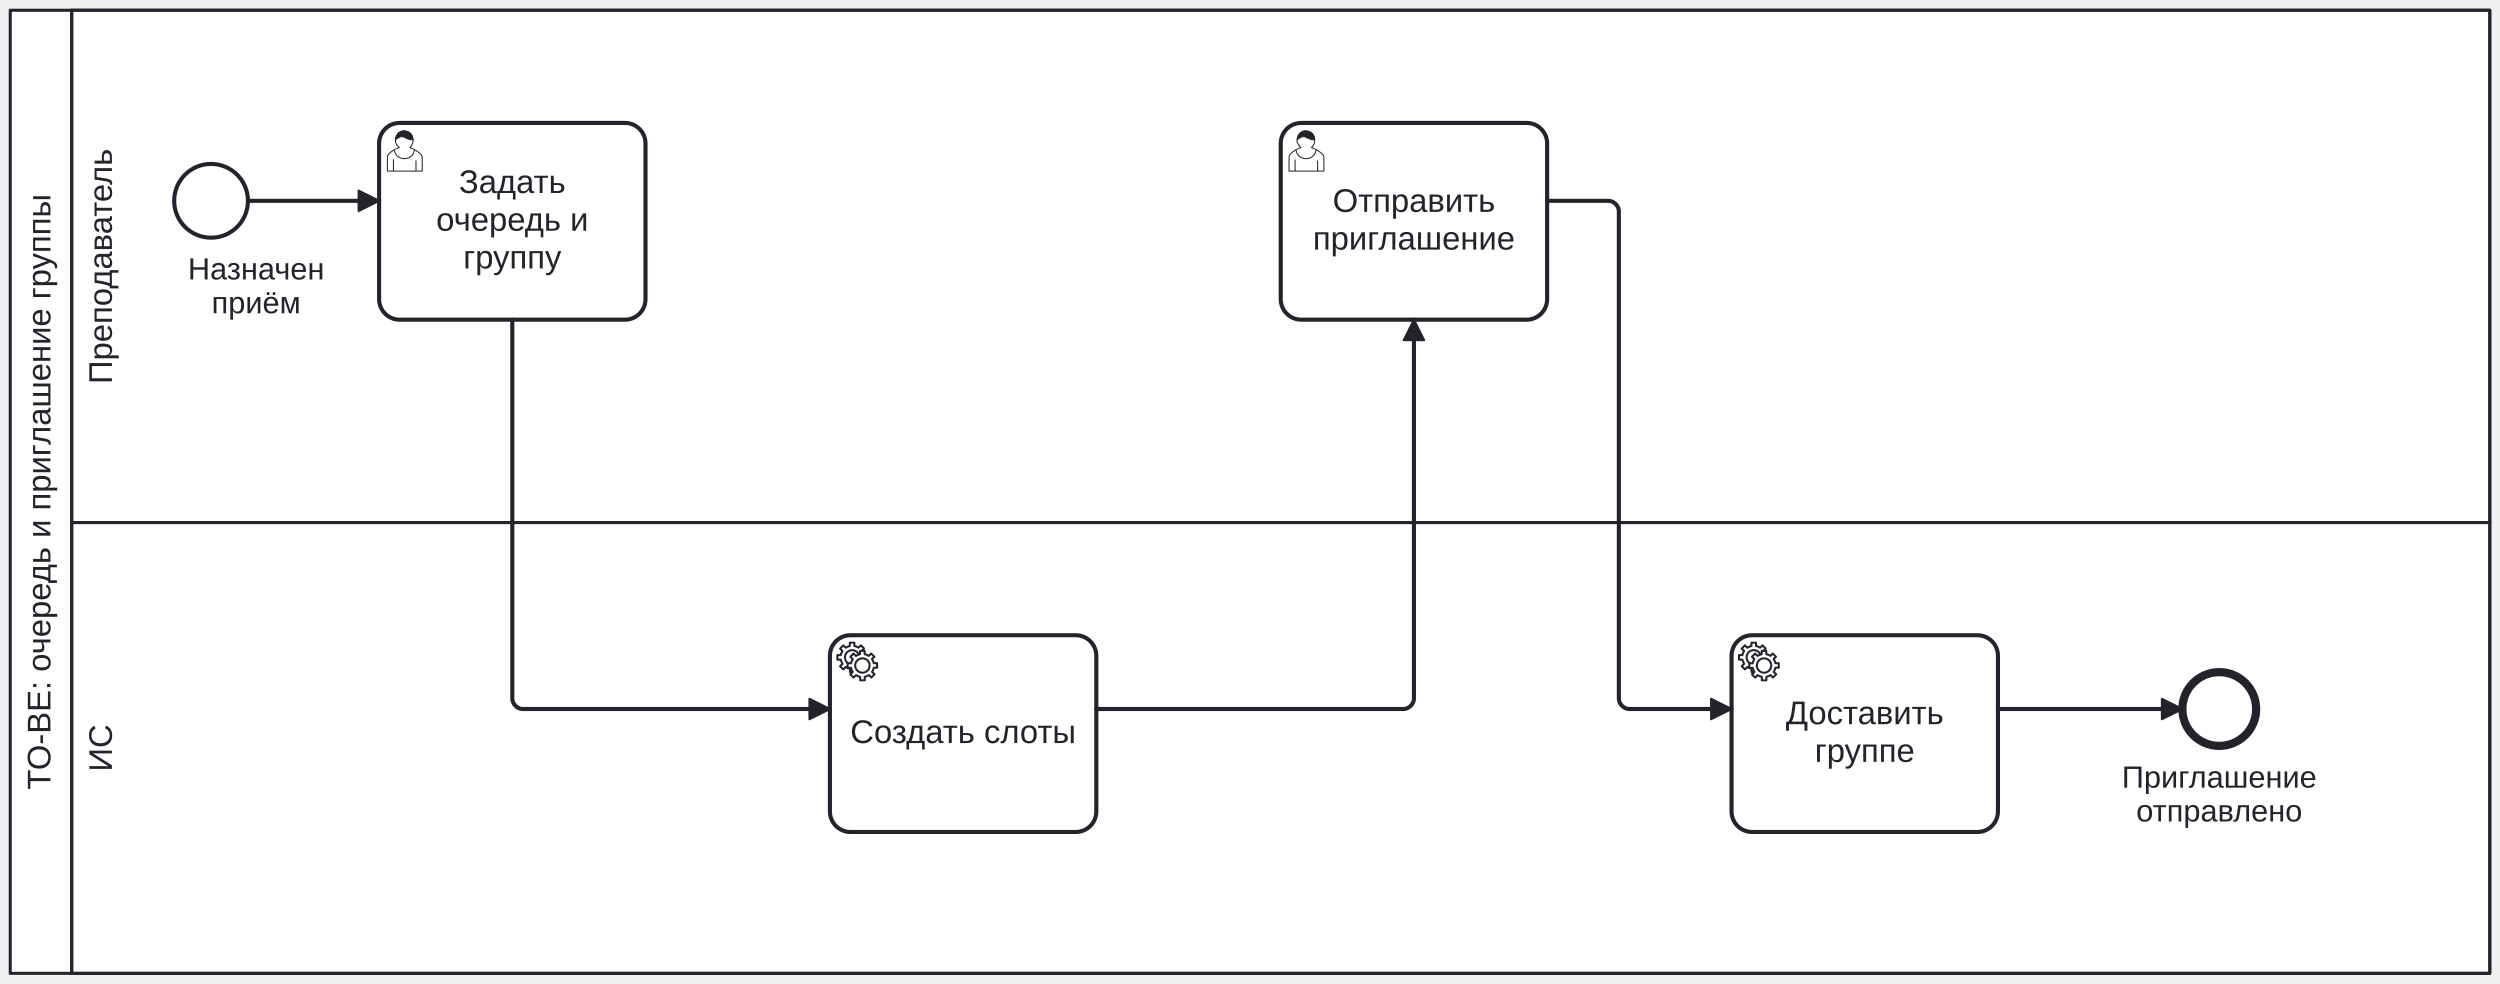
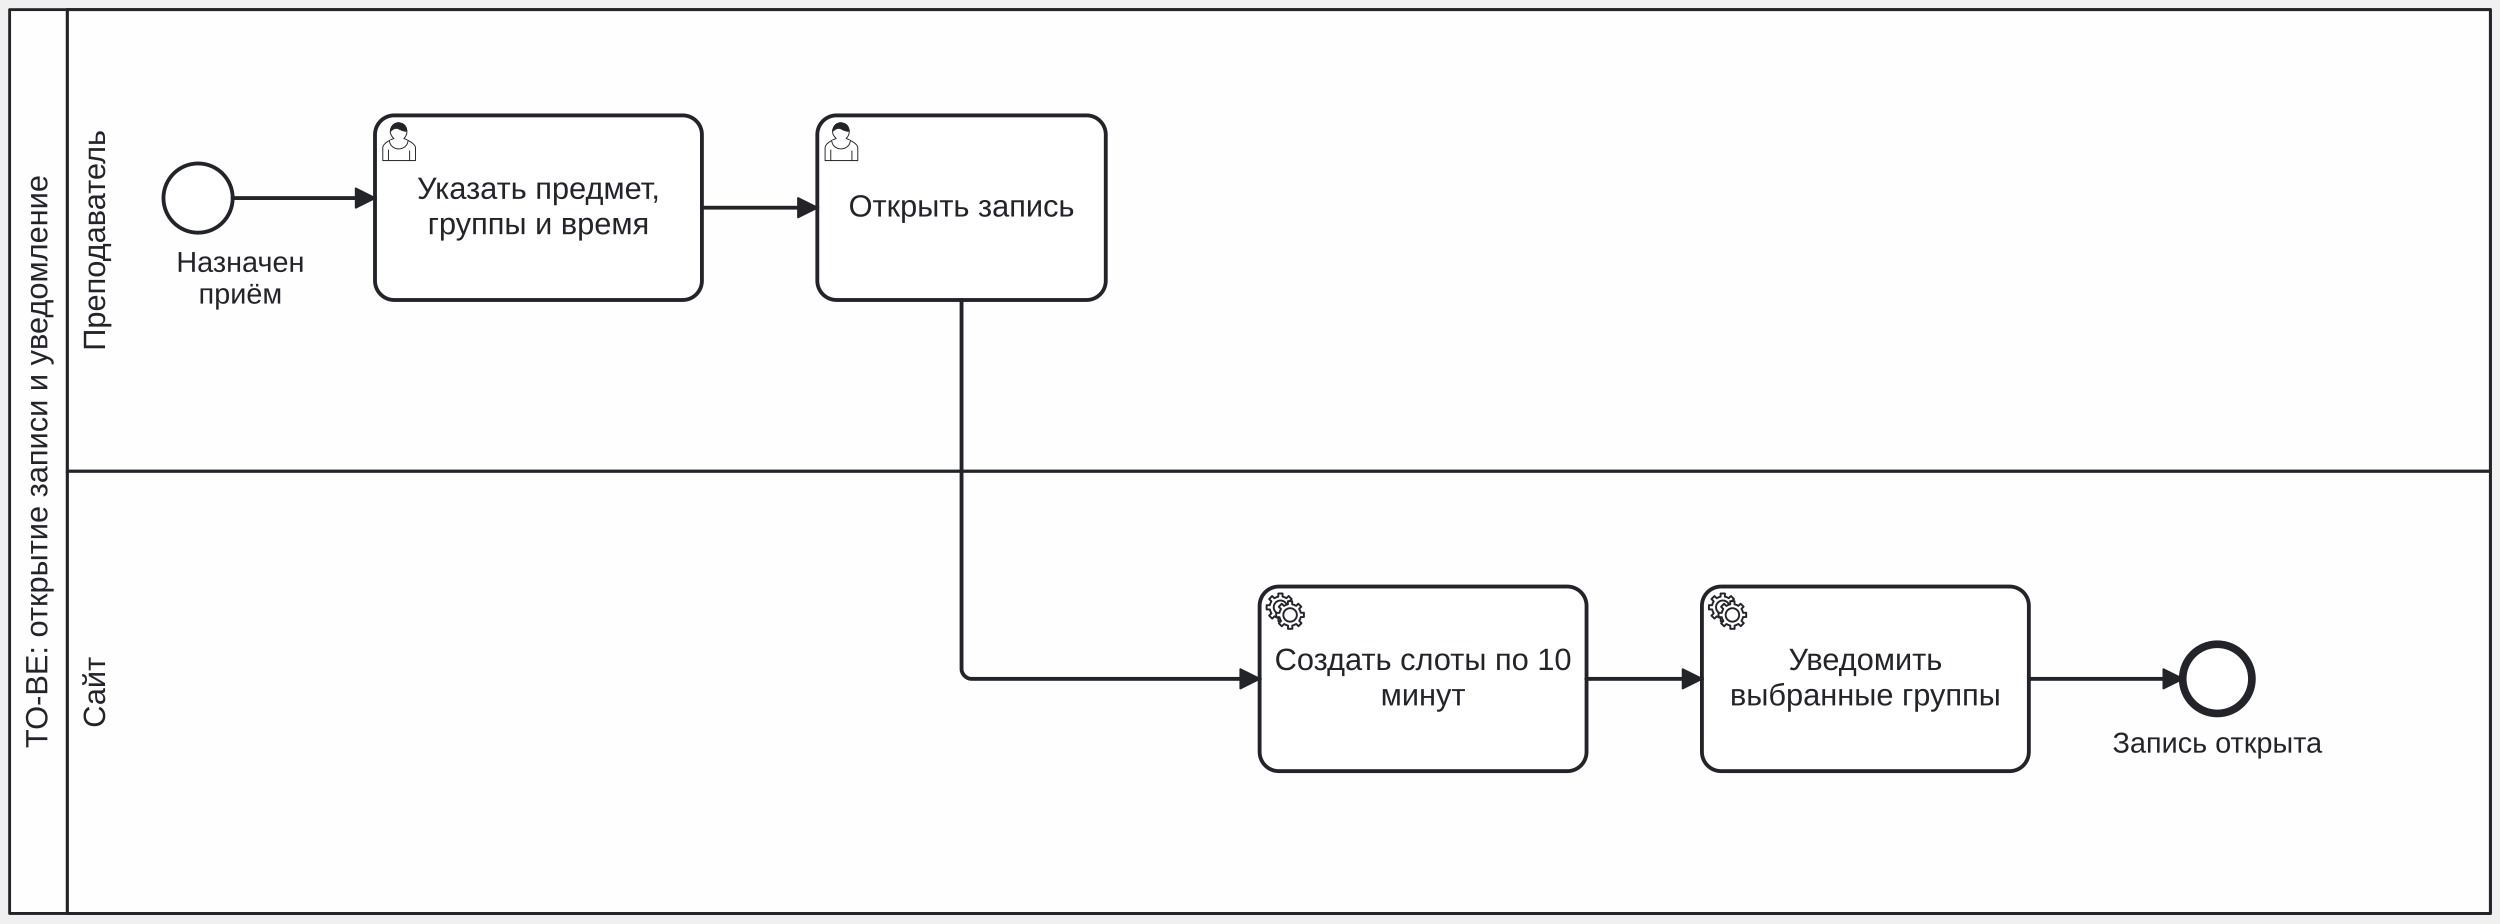
- <svg xmlns="http://www.w3.org/2000/svg" width="1220" height="480" viewBox="25 75 1220 480" version="1.1">
+ <svg xmlns="http://www.w3.org/2000/svg" width="1300" height="480" viewBox="25 75 1300 480" version="1.1">
  <g class="djs-group">
    <g class="djs-element djs-shape" data-element-id="Pool_publication" transform="matrix(1 0 0 1 30 80)" style="display: block;">
      <g class="djs-visual">
-         <rect x="0" y="0" width="1210" height="470" rx="0" ry="0" style="stroke-linecap: round; stroke-linejoin: round; stroke: rgb(34, 36, 42); stroke-width: 1.5px; fill: white; fill-opacity: 0.95;" />
+         <rect x="0" y="0" width="1290" height="470" rx="0" ry="0" style="stroke-linecap: round; stroke-linejoin: round; stroke: rgb(34, 36, 42); stroke-width: 1.5px; fill: white; fill-opacity: 0.95;" />
        <path style="fill: none; stroke-linecap: round; stroke-linejoin: round; stroke: rgb(34, 36, 42); stroke-width: 1.5px;" d="M30,0L30,470" />
        <text lineHeight="1.15" class="djs-label" transform="matrix(-1.83697e-16 -1 1 -1.83697e-16 0 470)" style="font-family: Arial; font-size: 16px; font-weight: normal; fill: rgb(34, 36, 42);">
-           <tspan x="89.664" y="19.6">TO-BE: очередь и приглашение группы</tspan>
+           <tspan x="86.008" y="19.6">TO-BE: открытие записи и уведомление</tspan>
        </text>
      </g>
-       <rect class="djs-hit djs-hit-all" x="0" y="0" width="1210" height="470" style="fill: none; stroke-opacity: 0; stroke: white; stroke-width: 15px;" />
+       <rect class="djs-hit djs-hit-all" x="0" y="0" width="1290" height="470" style="fill: none; stroke-opacity: 0; stroke: white; stroke-width: 15px;" />
    </g>
    <g class="djs-children">
      <g class="djs-group">
-         <g class="djs-element djs-shape" data-element-id="Lane_publication_system" transform="matrix(1 0 0 1 60 330)" style="display: block;">
-           <g class="djs-visual">
-             <rect x="0" y="0" width="1180" height="220" rx="0" ry="0" style="stroke-linecap: round; stroke-linejoin: round; stroke: rgb(34, 36, 42); stroke-width: 1.5px; fill: white; fill-opacity: 0.25;" />
-             <text lineHeight="1.15" class="djs-label" transform="matrix(-1.83697e-16 -1 1 -1.83697e-16 0 220)" style="font-family: Arial; font-size: 16px; font-weight: normal; fill: rgb(34, 36, 42);">
-               <tspan x="98.473" y="19.6">ИС</tspan>
-             </text>
-           </g>
-           <rect class="djs-hit djs-hit-all" x="0" y="0" width="1180" height="220" style="fill: none; stroke-opacity: 0; stroke: white; stroke-width: 15px;" />
+         <g class="djs-element djs-shape" data-element-id="Lane_publication_system" transform="matrix(1 0 0 1 60 320)" style="display: block;">
+           <g class="djs-visual">
+             <rect x="0" y="0" width="1260" height="230" rx="0" ry="0" style="stroke-linecap: round; stroke-linejoin: round; stroke: rgb(34, 36, 42); stroke-width: 1.5px; fill: white; fill-opacity: 0.25;" />
+             <text lineHeight="1.15" class="djs-label" transform="matrix(-1.83697e-16 -1 1 -1.83697e-16 0 230)" style="font-family: Arial; font-size: 16px; font-weight: normal; fill: rgb(34, 36, 42);">
+               <tspan x="96.551" y="19.6">Сайт</tspan>
+             </text>
+           </g>
+           <rect class="djs-hit djs-hit-all" x="0" y="0" width="1260" height="230" style="fill: none; stroke-opacity: 0; stroke: white; stroke-width: 15px;" />
        </g>
      </g>
      <g class="djs-group">
        <g class="djs-element djs-shape" data-element-id="Lane_publication_teacher" transform="matrix(1 0 0 1 60 80)" style="display: block;">
          <g class="djs-visual">
-             <rect x="0" y="0" width="1180" height="250" rx="0" ry="0" style="stroke-linecap: round; stroke-linejoin: round; stroke: rgb(34, 36, 42); stroke-width: 1.5px; fill: white; fill-opacity: 0.25;" />
-             <text lineHeight="1.15" class="djs-label" transform="matrix(-1.83697e-16 -1 1 -1.83697e-16 0 250)" style="font-family: Arial; font-size: 16px; font-weight: normal; fill: rgb(34, 36, 42);">
-               <tspan x="67.602" y="19.6">Преподаватель</tspan>
-             </text>
-           </g>
-           <rect class="djs-hit djs-hit-all" x="0" y="0" width="1180" height="250" style="fill: none; stroke-opacity: 0; stroke: white; stroke-width: 15px;" />
-         </g>
-       </g>
-       <g class="djs-group">
-         <g class="djs-element djs-shape" data-element-id="p_start" transform="matrix(1 0 0 1 110 155)" style="display: block;">
+             <rect x="0" y="0" width="1260" height="240" rx="0" ry="0" style="stroke-linecap: round; stroke-linejoin: round; stroke: rgb(34, 36, 42); stroke-width: 1.5px; fill: white; fill-opacity: 0.25;" />
+             <text lineHeight="1.15" class="djs-label" transform="matrix(-1.83697e-16 -1 1 -1.83697e-16 0 240)" style="font-family: Arial; font-size: 16px; font-weight: normal; fill: rgb(34, 36, 42);">
+               <tspan x="62.602" y="19.6">Преподаватель</tspan>
+             </text>
+           </g>
+           <rect class="djs-hit djs-hit-all" x="0" y="0" width="1260" height="240" style="fill: none; stroke-opacity: 0; stroke: white; stroke-width: 15px;" />
+         </g>
+       </g>
+       <g class="djs-group">
+         <g class="djs-element djs-shape" data-element-id="p_start" transform="matrix(1 0 0 1 110 160)" style="display: block;">
          <g class="djs-visual">
            <circle cx="18" cy="18" r="18" style="stroke-linecap: round; stroke-linejoin: round; stroke: rgb(34, 36, 42); stroke-width: 2px; fill: white; fill-opacity: 0.95;" />
          </g>
          <rect class="djs-hit djs-hit-all" x="0" y="0" width="36" height="36" style="fill: none; stroke-opacity: 0; stroke: white; stroke-width: 15px;" />
        </g>
      </g>
      <g class="djs-group">
-         <g class="djs-element djs-shape" data-element-id="p_start_label" transform="matrix(1 0 0 1 100 199)" style="display: block;">
+         <g class="djs-element djs-shape" data-element-id="p_start_label" transform="matrix(1 0 0 1 100 204)" style="display: block;">
          <g class="djs-visual">
            <text lineHeight="1.1" class="djs-label" style="font-family: Arial; font-size: 15px; font-weight: normal; fill: rgb(34, 36, 42);">
              <tspan x="16.689" y="12.375">Назначен </tspan>
              <tspan x="28.251" y="28.875">приём</tspan>
            </text>
          </g>
          <rect class="djs-hit djs-hit-all" x="0" y="0" width="100" height="33" style="fill: none; stroke-opacity: 0; stroke: white; stroke-width: 15px;" />
        </g>
      </g>
      <g class="djs-group">
-         <g class="djs-element djs-shape" data-element-id="p_details" transform="matrix(1 0 0 1 210 135)" style="display: block;">
-           <g class="djs-visual">
-             <rect x="0" y="0" width="130" height="96" rx="10" ry="10" style="stroke-linecap: round; stroke-linejoin: round; stroke: rgb(34, 36, 42); stroke-width: 2px; fill: white; fill-opacity: 0.95;" />
-             <text lineHeight="1.15" class="djs-label" style="font-family: Arial; font-size: 16px; font-weight: normal; fill: rgb(34, 36, 42);">
-               <tspan x="38.945" y="34.2">Задать </tspan>
-               <tspan x="27.859" y="52.6">очередь и </tspan>
-               <tspan x="41.059" y="71">группу</tspan>
+         <g class="djs-element djs-shape" data-element-id="p_details" transform="matrix(1 0 0 1 220 135)" style="display: block;">
+           <g class="djs-visual">
+             <rect x="0" y="0" width="170" height="96" rx="10" ry="10" style="stroke-linecap: round; stroke-linejoin: round; stroke: rgb(34, 36, 42); stroke-width: 2px; fill: white; fill-opacity: 0.95;" />
+             <text lineHeight="1.15" class="djs-label" style="font-family: Arial; font-size: 16px; font-weight: normal; fill: rgb(34, 36, 42);">
+               <tspan x="21.84" y="43.4">Указать предмет, </tspan>
+               <tspan x="27.414" y="61.8">группы и время</tspan>
            </text>
            <path d="m 15,12 c 0.909,-0.845 1.594,-2.049 1.594,-3.385 0,-2.554 -1.805,-4.622 -4.357,-4.622 -2.552,0 -4.288,2.068 -4.288,4.622 0,1.348 0.974,2.562 1.896,3.405 -0.529,0.187 -5.669,2.097 -5.794,4.756 v 6.718 h 17 v -6.718 c 0,-2.298 -5.528,-4.595 -6.051,-4.776 zm -8,6 l 0,5.5 m 11,0 l 0,-5" style="fill: white; stroke-linecap: round; stroke-linejoin: round; stroke: rgb(34, 36, 42); stroke-width: 0.5px;" />
            <path d="m 15,12 m 2.162,1.009 c 0,2.447 -2.158,4.431 -4.821,4.431 -2.665,0 -4.822,-1.981 -4.822,-4.431 " style="fill: white; stroke-linecap: round; stroke-linejoin: round; stroke: rgb(34, 36, 42); stroke-width: 0.5px;" />
            <path d="m 15,12 m -6.9,-3.80 c 0,0 2.251,-2.358 4.274,-1.177 2.024,1.181 4.221,1.537 4.124,0.965 -0.098,-0.57 -0.117,-3.791 -4.191,-4.136 -3.575,0.001 -4.208,3.367 -4.207,4.348 z" style="fill: rgb(34, 36, 42); stroke-linecap: round; stroke-linejoin: round; stroke: rgb(34, 36, 42); stroke-width: 0.5px;" />
          </g>
-           <rect class="djs-hit djs-hit-all" x="0" y="0" width="130" height="96" style="fill: none; stroke-opacity: 0; stroke: white; stroke-width: 15px;" />
-         </g>
-       </g>
-       <g class="djs-group">
-         <g class="djs-element djs-shape" data-element-id="p_slots" transform="matrix(1 0 0 1 430 385)" style="display: block;">
-           <g class="djs-visual">
-             <rect x="0" y="0" width="130" height="96" rx="10" ry="10" style="stroke-linecap: round; stroke-linejoin: round; stroke: rgb(34, 36, 42); stroke-width: 2px; fill: white; fill-opacity: 0.95;" />
-             <text lineHeight="1.15" class="djs-label" style="font-family: Arial; font-size: 16px; font-weight: normal; fill: rgb(34, 36, 42);">
-               <tspan x="9.93" y="52.6">Создать слоты</tspan>
+           <rect class="djs-hit djs-hit-all" x="0" y="0" width="170" height="96" style="fill: none; stroke-opacity: 0; stroke: white; stroke-width: 15px;" />
+         </g>
+       </g>
+       <g class="djs-group">
+         <g class="djs-element djs-shape" data-element-id="p_open" transform="matrix(1 0 0 1 450 135)" style="display: block;">
+           <g class="djs-visual">
+             <rect x="0" y="0" width="150" height="96" rx="10" ry="10" style="stroke-linecap: round; stroke-linejoin: round; stroke: rgb(34, 36, 42); stroke-width: 2px; fill: white; fill-opacity: 0.95;" />
+             <text lineHeight="1.15" class="djs-label" style="font-family: Arial; font-size: 16px; font-weight: normal; fill: rgb(34, 36, 42);">
+               <tspan x="16.273" y="52.6">Открыть запись</tspan>
+             </text>
+             <path d="m 15,12 c 0.909,-0.845 1.594,-2.049 1.594,-3.385 0,-2.554 -1.805,-4.622 -4.357,-4.622 -2.552,0 -4.288,2.068 -4.288,4.622 0,1.348 0.974,2.562 1.896,3.405 -0.529,0.187 -5.669,2.097 -5.794,4.756 v 6.718 h 17 v -6.718 c 0,-2.298 -5.528,-4.595 -6.051,-4.776 zm -8,6 l 0,5.5 m 11,0 l 0,-5" style="fill: white; stroke-linecap: round; stroke-linejoin: round; stroke: rgb(34, 36, 42); stroke-width: 0.5px;" />
+             <path d="m 15,12 m 2.162,1.009 c 0,2.447 -2.158,4.431 -4.821,4.431 -2.665,0 -4.822,-1.981 -4.822,-4.431 " style="fill: white; stroke-linecap: round; stroke-linejoin: round; stroke: rgb(34, 36, 42); stroke-width: 0.5px;" />
+             <path d="m 15,12 m -6.9,-3.80 c 0,0 2.251,-2.358 4.274,-1.177 2.024,1.181 4.221,1.537 4.124,0.965 -0.098,-0.57 -0.117,-3.791 -4.191,-4.136 -3.575,0.001 -4.208,3.367 -4.207,4.348 z" style="fill: rgb(34, 36, 42); stroke-linecap: round; stroke-linejoin: round; stroke: rgb(34, 36, 42); stroke-width: 0.5px;" />
+           </g>
+           <rect class="djs-hit djs-hit-all" x="0" y="0" width="150" height="96" style="fill: none; stroke-opacity: 0; stroke: white; stroke-width: 15px;" />
+         </g>
+       </g>
+       <g class="djs-group">
+         <g class="djs-element djs-shape" data-element-id="p_slots" transform="matrix(1 0 0 1 680 380)" style="display: block;">
+           <g class="djs-visual">
+             <rect x="0" y="0" width="170" height="96" rx="10" ry="10" style="stroke-linecap: round; stroke-linejoin: round; stroke: rgb(34, 36, 42); stroke-width: 2px; fill: white; fill-opacity: 0.95;" />
+             <text lineHeight="1.15" class="djs-label" style="font-family: Arial; font-size: 16px; font-weight: normal; fill: rgb(34, 36, 42);">
+               <tspan x="7.805" y="43.4">Создать слоты по 10</tspan>
+               <tspan x="62.949" y="61.8">минут</tspan>
            </text>
            <circle cx="5" cy="5" r="5" transform="translate(6, 6)" style="stroke-linecap: round; stroke-linejoin: round; stroke: none; stroke-width: 2px; fill: white;" />
            <path d="m 12,18 v -1.713 c 0.352,-0.07 0.704,-0.178 1.048,-0.321 0.344,-0.145 0.666,-0.321 0.966,-0.521 l 1.194,1.18 1.567,-1.577 -1.195,-1.18 c 0.403,-0.614 0.683,-1.299 0.825,-2.018 l 1.622,-0.01 v -2.22 l -1.637,0.01 c -0.073,-0.352 -0.178,-0.7 -0.324,-1.044 -0.145,-0.344 -0.321,-0.664 -0.523,-0.962 l 1.131,-1.136 -1.583,-1.563 -1.13,1.136 c -0.614,-0.401 -1.303,-0.681 -2.023,-0.822 l 0.009,-1.619 h -2.241 l 0.004,1.631 c -0.354,0.074 -0.705,0.18 -1.05,0.324 -0.344,0.144 -0.665,0.321 -0.964,0.52 l -1.17,-1.158 -1.567,1.579 1.168,1.157 c -0.403,0.613 -0.683,1.298 -0.825,2.017 l -1.659,0.003 v 2.222 l 1.672,-0.006 c 0.073,0.351 0.18,0.702 0.324,1.045 0.145,0.344 0.321,0.664 0.523,0.961 l -1.199,1.197 1.584,1.56 1.196,-1.193 c 0.614,0.403 1.303,0.682 2.023,0.823 l 7.19e-4,1.699 h 2.227 z m 0.221,-3.996 c -1.789,0.75 -3.858,-0.093 -4.61,-1.874 -0.752,-1.783 0.091,-3.846 1.88,-4.596 1.788,-0.749 3.857,0.093 4.609,1.874 0.752,1.782 -0.091,3.846 -1.88,4.596 z" style="fill: white; stroke-linecap: round; stroke-linejoin: round; stroke: rgb(34, 36, 42); stroke-width: 1px;" />
            <circle cx="5" cy="5" r="5" transform="translate(11, 10)" style="stroke-linecap: round; stroke-linejoin: round; stroke: none; stroke-width: 2px; fill: white;" />
            <path d="m 17,22 v -1.713 c 0.352,-0.07 0.704,-0.178 1.048,-0.321 0.344,-0.145 0.666,-0.321 0.966,-0.521 l 1.194,1.18 1.567,-1.577 -1.195,-1.18 c 0.403,-0.614 0.683,-1.299 0.825,-2.018 l 1.622,-0.01 v -2.22 l -1.637,0.01 c -0.073,-0.352 -0.178,-0.7 -0.324,-1.044 -0.145,-0.344 -0.321,-0.664 -0.523,-0.962 l 1.131,-1.136 -1.583,-1.563 -1.13,1.136 c -0.614,-0.401 -1.303,-0.681 -2.023,-0.822 l 0.009,-1.619 h -2.241 l 0.004,1.631 c -0.354,0.074 -0.705,0.18 -1.05,0.324 -0.344,0.144 -0.665,0.321 -0.964,0.52 l -1.17,-1.158 -1.567,1.579 1.168,1.157 c -0.403,0.613 -0.683,1.298 -0.825,2.017 l -1.659,0.003 v 2.222 l 1.672,-0.006 c 0.073,0.351 0.18,0.702 0.324,1.045 0.145,0.344 0.321,0.664 0.523,0.961 l -1.199,1.197 1.584,1.56 1.196,-1.193 c 0.614,0.403 1.303,0.682 2.023,0.823 l 7.19e-4,1.699 h 2.227 z m 0.221,-3.996 c -1.789,0.75 -3.858,-0.093 -4.61,-1.874 -0.752,-1.783 0.091,-3.846 1.88,-4.596 1.788,-0.749 3.857,0.093 4.609,1.874 0.752,1.782 -0.091,3.846 -1.88,4.596 z" style="fill: white; stroke-linecap: round; stroke-linejoin: round; stroke: rgb(34, 36, 42); stroke-width: 1px;" />
          </g>
-           <rect class="djs-hit djs-hit-all" x="0" y="0" width="130" height="96" style="fill: none; stroke-opacity: 0; stroke: white; stroke-width: 15px;" />
-         </g>
-       </g>
-       <g class="djs-group">
-         <g class="djs-element djs-shape" data-element-id="p_invite" transform="matrix(1 0 0 1 650 135)" style="display: block;">
-           <g class="djs-visual">
-             <rect x="0" y="0" width="130" height="96" rx="10" ry="10" style="stroke-linecap: round; stroke-linejoin: round; stroke: rgb(34, 36, 42); stroke-width: 2px; fill: white; fill-opacity: 0.95;" />
-             <text lineHeight="1.15" class="djs-label" style="font-family: Arial; font-size: 16px; font-weight: normal; fill: rgb(34, 36, 42);">
-               <tspan x="25.332" y="43.4">Отправить </tspan>
-               <tspan x="15.688" y="61.8">приглашение</tspan>
-             </text>
-             <path d="m 15,12 c 0.909,-0.845 1.594,-2.049 1.594,-3.385 0,-2.554 -1.805,-4.622 -4.357,-4.622 -2.552,0 -4.288,2.068 -4.288,4.622 0,1.348 0.974,2.562 1.896,3.405 -0.529,0.187 -5.669,2.097 -5.794,4.756 v 6.718 h 17 v -6.718 c 0,-2.298 -5.528,-4.595 -6.051,-4.776 zm -8,6 l 0,5.5 m 11,0 l 0,-5" style="fill: white; stroke-linecap: round; stroke-linejoin: round; stroke: rgb(34, 36, 42); stroke-width: 0.5px;" />
-             <path d="m 15,12 m 2.162,1.009 c 0,2.447 -2.158,4.431 -4.821,4.431 -2.665,0 -4.822,-1.981 -4.822,-4.431 " style="fill: white; stroke-linecap: round; stroke-linejoin: round; stroke: rgb(34, 36, 42); stroke-width: 0.5px;" />
-             <path d="m 15,12 m -6.9,-3.80 c 0,0 2.251,-2.358 4.274,-1.177 2.024,1.181 4.221,1.537 4.124,0.965 -0.098,-0.57 -0.117,-3.791 -4.191,-4.136 -3.575,0.001 -4.208,3.367 -4.207,4.348 z" style="fill: rgb(34, 36, 42); stroke-linecap: round; stroke-linejoin: round; stroke: rgb(34, 36, 42); stroke-width: 0.5px;" />
-           </g>
-           <rect class="djs-hit djs-hit-all" x="0" y="0" width="130" height="96" style="fill: none; stroke-opacity: 0; stroke: white; stroke-width: 15px;" />
-         </g>
-       </g>
-       <g class="djs-group">
-         <g class="djs-element djs-shape" data-element-id="p_deliver" transform="matrix(1 0 0 1 870 385)" style="display: block;">
-           <g class="djs-visual">
-             <rect x="0" y="0" width="130" height="96" rx="10" ry="10" style="stroke-linecap: round; stroke-linejoin: round; stroke: rgb(34, 36, 42); stroke-width: 2px; fill: white; fill-opacity: 0.95;" />
-             <text lineHeight="1.15" class="djs-label" style="font-family: Arial; font-size: 16px; font-weight: normal; fill: rgb(34, 36, 42);">
-               <tspan x="26.469" y="43.4">Доставить </tspan>
-               <tspan x="40.609" y="61.8">группе</tspan>
+           <rect class="djs-hit djs-hit-all" x="0" y="0" width="170" height="96" style="fill: none; stroke-opacity: 0; stroke: white; stroke-width: 15px;" />
+         </g>
+       </g>
+       <g class="djs-group">
+         <g class="djs-element djs-shape" data-element-id="p_notify" transform="matrix(1 0 0 1 910 380)" style="display: block;">
+           <g class="djs-visual">
+             <rect x="0" y="0" width="170" height="96" rx="10" ry="10" style="stroke-linecap: round; stroke-linejoin: round; stroke: rgb(34, 36, 42); stroke-width: 2px; fill: white; fill-opacity: 0.95;" />
+             <text lineHeight="1.15" class="djs-label" style="font-family: Arial; font-size: 16px; font-weight: normal; fill: rgb(34, 36, 42);">
+               <tspan x="45.016" y="43.4">Уведомить </tspan>
+               <tspan x="14.57" y="61.8">выбранные группы</tspan>
            </text>
            <circle cx="5" cy="5" r="5" transform="translate(6, 6)" style="stroke-linecap: round; stroke-linejoin: round; stroke: none; stroke-width: 2px; fill: white;" />
            <path d="m 12,18 v -1.713 c 0.352,-0.07 0.704,-0.178 1.048,-0.321 0.344,-0.145 0.666,-0.321 0.966,-0.521 l 1.194,1.18 1.567,-1.577 -1.195,-1.18 c 0.403,-0.614 0.683,-1.299 0.825,-2.018 l 1.622,-0.01 v -2.22 l -1.637,0.01 c -0.073,-0.352 -0.178,-0.7 -0.324,-1.044 -0.145,-0.344 -0.321,-0.664 -0.523,-0.962 l 1.131,-1.136 -1.583,-1.563 -1.13,1.136 c -0.614,-0.401 -1.303,-0.681 -2.023,-0.822 l 0.009,-1.619 h -2.241 l 0.004,1.631 c -0.354,0.074 -0.705,0.18 -1.05,0.324 -0.344,0.144 -0.665,0.321 -0.964,0.52 l -1.17,-1.158 -1.567,1.579 1.168,1.157 c -0.403,0.613 -0.683,1.298 -0.825,2.017 l -1.659,0.003 v 2.222 l 1.672,-0.006 c 0.073,0.351 0.18,0.702 0.324,1.045 0.145,0.344 0.321,0.664 0.523,0.961 l -1.199,1.197 1.584,1.56 1.196,-1.193 c 0.614,0.403 1.303,0.682 2.023,0.823 l 7.19e-4,1.699 h 2.227 z m 0.221,-3.996 c -1.789,0.75 -3.858,-0.093 -4.61,-1.874 -0.752,-1.783 0.091,-3.846 1.88,-4.596 1.788,-0.749 3.857,0.093 4.609,1.874 0.752,1.782 -0.091,3.846 -1.88,4.596 z" style="fill: white; stroke-linecap: round; stroke-linejoin: round; stroke: rgb(34, 36, 42); stroke-width: 1px;" />
            <circle cx="5" cy="5" r="5" transform="translate(11, 10)" style="stroke-linecap: round; stroke-linejoin: round; stroke: none; stroke-width: 2px; fill: white;" />
            <path d="m 17,22 v -1.713 c 0.352,-0.07 0.704,-0.178 1.048,-0.321 0.344,-0.145 0.666,-0.321 0.966,-0.521 l 1.194,1.18 1.567,-1.577 -1.195,-1.18 c 0.403,-0.614 0.683,-1.299 0.825,-2.018 l 1.622,-0.01 v -2.22 l -1.637,0.01 c -0.073,-0.352 -0.178,-0.7 -0.324,-1.044 -0.145,-0.344 -0.321,-0.664 -0.523,-0.962 l 1.131,-1.136 -1.583,-1.563 -1.13,1.136 c -0.614,-0.401 -1.303,-0.681 -2.023,-0.822 l 0.009,-1.619 h -2.241 l 0.004,1.631 c -0.354,0.074 -0.705,0.18 -1.05,0.324 -0.344,0.144 -0.665,0.321 -0.964,0.52 l -1.17,-1.158 -1.567,1.579 1.168,1.157 c -0.403,0.613 -0.683,1.298 -0.825,2.017 l -1.659,0.003 v 2.222 l 1.672,-0.006 c 0.073,0.351 0.18,0.702 0.324,1.045 0.145,0.344 0.321,0.664 0.523,0.961 l -1.199,1.197 1.584,1.56 1.196,-1.193 c 0.614,0.403 1.303,0.682 2.023,0.823 l 7.19e-4,1.699 h 2.227 z m 0.221,-3.996 c -1.789,0.75 -3.858,-0.093 -4.61,-1.874 -0.752,-1.783 0.091,-3.846 1.88,-4.596 1.788,-0.749 3.857,0.093 4.609,1.874 0.752,1.782 -0.091,3.846 -1.88,4.596 z" style="fill: white; stroke-linecap: round; stroke-linejoin: round; stroke: rgb(34, 36, 42); stroke-width: 1px;" />
          </g>
-           <rect class="djs-hit djs-hit-all" x="0" y="0" width="130" height="96" style="fill: none; stroke-opacity: 0; stroke: white; stroke-width: 15px;" />
-         </g>
-       </g>
-       <g class="djs-group">
-         <g class="djs-element djs-shape" data-element-id="p_end" transform="matrix(1 0 0 1 1090 403)" style="display: block;">
+           <rect class="djs-hit djs-hit-all" x="0" y="0" width="170" height="96" style="fill: none; stroke-opacity: 0; stroke: white; stroke-width: 15px;" />
+         </g>
+       </g>
+       <g class="djs-group">
+         <g class="djs-element djs-shape" data-element-id="p_end" transform="matrix(1 0 0 1 1160 410)" style="display: block;">
          <g class="djs-visual">
            <circle cx="18" cy="18" r="18" style="stroke-linecap: round; stroke-linejoin: round; stroke: rgb(34, 36, 42); stroke-width: 4px; fill: white; fill-opacity: 0.95;" />
          </g>
          <rect class="djs-hit djs-hit-all" x="0" y="0" width="36" height="36" style="fill: none; stroke-opacity: 0; stroke: white; stroke-width: 15px;" />
        </g>
      </g>
      <g class="djs-group">
-         <g class="djs-element djs-shape" data-element-id="p_end_label" transform="matrix(1 0 0 1 1048 447)" style="display: block;">
+         <g class="djs-element djs-shape" data-element-id="p_end_label" transform="matrix(1 0 0 1 1118 454)" style="display: block;">
          <g class="djs-visual">
            <text lineHeight="1.1" class="djs-label" style="font-family: Arial; font-size: 15px; font-weight: normal; fill: rgb(34, 36, 42);">
-               <tspan x="12.44" y="12.375">Приглашение </tspan>
-               <tspan x="19.482" y="28.875">отправлено</tspan>
-             </text>
-           </g>
-           <rect class="djs-hit djs-hit-all" x="0" y="0" width="120" height="33" style="fill: none; stroke-opacity: 0; stroke: white; stroke-width: 15px;" />
+               <tspan x="5.5" y="12.375">Запись открыта</tspan>
+             </text>
+           </g>
+           <rect class="djs-hit djs-hit-all" x="0" y="0" width="120" height="17" style="fill: none; stroke-opacity: 0; stroke: white; stroke-width: 15px;" />
        </g>
      </g>
      <g class="djs-group">
        <g class="djs-element djs-connection" data-element-id="pf1" style="display: block;">
          <g class="djs-visual">
            <defs>
-               <marker id="marker-b3qrj6vnqo27cg8sueov6es9z" viewBox="0 0 20 20" refX="11" refY="10" markerWidth="10" markerHeight="10" orient="auto">
-                 <path d="M 1 5 L 11 10 L 1 15 Z" style="stroke-linecap: round; stroke-linejoin: round; stroke: rgb(34, 36, 42); stroke-width: 1px; fill: rgb(34, 36, 42);" />
-               </marker>
-             </defs>
-             <path data-corner-radius="5" style="fill: none; stroke-linecap: round; stroke-linejoin: round; stroke: rgb(34, 36, 42); stroke-width: 2px; marker-end: url('#marker-b3qrj6vnqo27cg8sueov6es9z');" d="M146,173L210,173" />
-           </g>
-           <path d="M146,173L210,173" class="djs-hit djs-hit-stroke" style="fill: none; stroke-opacity: 0; stroke: white; stroke-width: 15px;" />
+               <marker id="marker-886qa6qdni338fqhxjse4gpky" viewBox="0 0 20 20" refX="11" refY="10" markerWidth="10" markerHeight="10" orient="auto">
+                 <path d="M 1 5 L 11 10 L 1 15 Z" style="stroke-linecap: round; stroke-linejoin: round; stroke: rgb(34, 36, 42); stroke-width: 1px; fill: rgb(34, 36, 42);" />
+               </marker>
+             </defs>
+             <path data-corner-radius="5" style="fill: none; stroke-linecap: round; stroke-linejoin: round; stroke: rgb(34, 36, 42); stroke-width: 2px; marker-end: url('#marker-886qa6qdni338fqhxjse4gpky');" d="M146,178L220,178" />
+           </g>
+           <path d="M146,178L220,178" class="djs-hit djs-hit-stroke" style="fill: none; stroke-opacity: 0; stroke: white; stroke-width: 15px;" />
        </g>
      </g>
      <g class="djs-group">
        <g class="djs-element djs-connection" data-element-id="pf2" style="display: block;">
          <g class="djs-visual">
            <defs>
-               <marker id="marker-b6x0xrhylrfw4zrmf7swzz109" viewBox="0 0 20 20" refX="11" refY="10" markerWidth="10" markerHeight="10" orient="auto">
-                 <path d="M 1 5 L 11 10 L 1 15 Z" style="stroke-linecap: round; stroke-linejoin: round; stroke: rgb(34, 36, 42); stroke-width: 1px; fill: rgb(34, 36, 42);" />
-               </marker>
-             </defs>
-             <path data-corner-radius="5" style="fill: none; stroke-linecap: round; stroke-linejoin: round; stroke: rgb(34, 36, 42); stroke-width: 2px; marker-end: url('#marker-b6x0xrhylrfw4zrmf7swzz109');" d="M275,231L275,416C275,418.5,277.5,421,280,421L430,421" />
-           </g>
-           <path d="M275,231L275,421L430,421" class="djs-hit djs-hit-stroke" style="fill: none; stroke-opacity: 0; stroke: white; stroke-width: 15px;" />
+               <marker id="marker-0ksjniysodw7l50h5o5i9t18p" viewBox="0 0 20 20" refX="11" refY="10" markerWidth="10" markerHeight="10" orient="auto">
+                 <path d="M 1 5 L 11 10 L 1 15 Z" style="stroke-linecap: round; stroke-linejoin: round; stroke: rgb(34, 36, 42); stroke-width: 1px; fill: rgb(34, 36, 42);" />
+               </marker>
+             </defs>
+             <path data-corner-radius="5" style="fill: none; stroke-linecap: round; stroke-linejoin: round; stroke: rgb(34, 36, 42); stroke-width: 2px; marker-end: url('#marker-0ksjniysodw7l50h5o5i9t18p');" d="M390,183L450,183" />
+           </g>
+           <path d="M390,183L450,183" class="djs-hit djs-hit-stroke" style="fill: none; stroke-opacity: 0; stroke: white; stroke-width: 15px;" />
        </g>
      </g>
      <g class="djs-group">
        <g class="djs-element djs-connection" data-element-id="pf3" style="display: block;">
          <g class="djs-visual">
            <defs>
-               <marker id="marker-dzv5i68seidxap19mdpy5i8pp" viewBox="0 0 20 20" refX="11" refY="10" markerWidth="10" markerHeight="10" orient="auto">
-                 <path d="M 1 5 L 11 10 L 1 15 Z" style="stroke-linecap: round; stroke-linejoin: round; stroke: rgb(34, 36, 42); stroke-width: 1px; fill: rgb(34, 36, 42);" />
-               </marker>
-             </defs>
-             <path data-corner-radius="5" style="fill: none; stroke-linecap: round; stroke-linejoin: round; stroke: rgb(34, 36, 42); stroke-width: 2px; marker-end: url('#marker-dzv5i68seidxap19mdpy5i8pp');" d="M560,421L710,421C712.5,421,715,418.5,715,416L715,231" />
-           </g>
-           <path d="M560,421L715,421L715,231" class="djs-hit djs-hit-stroke" style="fill: none; stroke-opacity: 0; stroke: white; stroke-width: 15px;" />
+               <marker id="marker-2ik6a5icp5prcqw5zy1qk1ztm" viewBox="0 0 20 20" refX="11" refY="10" markerWidth="10" markerHeight="10" orient="auto">
+                 <path d="M 1 5 L 11 10 L 1 15 Z" style="stroke-linecap: round; stroke-linejoin: round; stroke: rgb(34, 36, 42); stroke-width: 1px; fill: rgb(34, 36, 42);" />
+               </marker>
+             </defs>
+             <path data-corner-radius="5" style="fill: none; stroke-linecap: round; stroke-linejoin: round; stroke: rgb(34, 36, 42); stroke-width: 2px; marker-end: url('#marker-2ik6a5icp5prcqw5zy1qk1ztm');" d="M525,231L525,423C525,425.5,527.5,428,530,428L680,428" />
+           </g>
+           <path d="M525,231L525,428L680,428" class="djs-hit djs-hit-stroke" style="fill: none; stroke-opacity: 0; stroke: white; stroke-width: 15px;" />
        </g>
      </g>
      <g class="djs-group">
        <g class="djs-element djs-connection" data-element-id="pf4" style="display: block;">
          <g class="djs-visual">
            <defs>
-               <marker id="marker-3mrvhss3hg13g9yyadd7o3lke" viewBox="0 0 20 20" refX="11" refY="10" markerWidth="10" markerHeight="10" orient="auto">
-                 <path d="M 1 5 L 11 10 L 1 15 Z" style="stroke-linecap: round; stroke-linejoin: round; stroke: rgb(34, 36, 42); stroke-width: 1px; fill: rgb(34, 36, 42);" />
-               </marker>
-             </defs>
-             <path data-corner-radius="5" style="fill: none; stroke-linecap: round; stroke-linejoin: round; stroke: rgb(34, 36, 42); stroke-width: 2px; marker-end: url('#marker-3mrvhss3hg13g9yyadd7o3lke');" d="M780,173L810,173C812.5,173,815,175.5,815,178L815,416C815,418.5,817.5,421,820,421L870,421" />
-           </g>
-           <path d="M780,173L815,173L815,421L870,421" class="djs-hit djs-hit-stroke" style="fill: none; stroke-opacity: 0; stroke: white; stroke-width: 15px;" />
+               <marker id="marker-d883te7xll1saxwufm7m4r8fz" viewBox="0 0 20 20" refX="11" refY="10" markerWidth="10" markerHeight="10" orient="auto">
+                 <path d="M 1 5 L 11 10 L 1 15 Z" style="stroke-linecap: round; stroke-linejoin: round; stroke: rgb(34, 36, 42); stroke-width: 1px; fill: rgb(34, 36, 42);" />
+               </marker>
+             </defs>
+             <path data-corner-radius="5" style="fill: none; stroke-linecap: round; stroke-linejoin: round; stroke: rgb(34, 36, 42); stroke-width: 2px; marker-end: url('#marker-d883te7xll1saxwufm7m4r8fz');" d="M850,428L910,428" />
+           </g>
+           <path d="M850,428L910,428" class="djs-hit djs-hit-stroke" style="fill: none; stroke-opacity: 0; stroke: white; stroke-width: 15px;" />
        </g>
      </g>
      <g class="djs-group">
        <g class="djs-element djs-connection" data-element-id="pf5" style="display: block;">
          <g class="djs-visual">
            <defs>
-               <marker id="marker-693e0v45rjyc6m270yy0fc4lt" viewBox="0 0 20 20" refX="11" refY="10" markerWidth="10" markerHeight="10" orient="auto">
-                 <path d="M 1 5 L 11 10 L 1 15 Z" style="stroke-linecap: round; stroke-linejoin: round; stroke: rgb(34, 36, 42); stroke-width: 1px; fill: rgb(34, 36, 42);" />
-               </marker>
-             </defs>
-             <path data-corner-radius="5" style="fill: none; stroke-linecap: round; stroke-linejoin: round; stroke: rgb(34, 36, 42); stroke-width: 2px; marker-end: url('#marker-693e0v45rjyc6m270yy0fc4lt');" d="M1000,421L1090,421" />
-           </g>
-           <path d="M1000,421L1090,421" class="djs-hit djs-hit-stroke" style="fill: none; stroke-opacity: 0; stroke: white; stroke-width: 15px;" />
+               <marker id="marker-7jfe5t49bbxakdnavyd01cpv6" viewBox="0 0 20 20" refX="11" refY="10" markerWidth="10" markerHeight="10" orient="auto">
+                 <path d="M 1 5 L 11 10 L 1 15 Z" style="stroke-linecap: round; stroke-linejoin: round; stroke: rgb(34, 36, 42); stroke-width: 1px; fill: rgb(34, 36, 42);" />
+               </marker>
+             </defs>
+             <path data-corner-radius="5" style="fill: none; stroke-linecap: round; stroke-linejoin: round; stroke: rgb(34, 36, 42); stroke-width: 2px; marker-end: url('#marker-7jfe5t49bbxakdnavyd01cpv6');" d="M1080,428L1160,428" />
+           </g>
+           <path d="M1080,428L1160,428" class="djs-hit djs-hit-stroke" style="fill: none; stroke-opacity: 0; stroke: white; stroke-width: 15px;" />
        </g>
      </g>
    </g>
  </g>
</svg>
